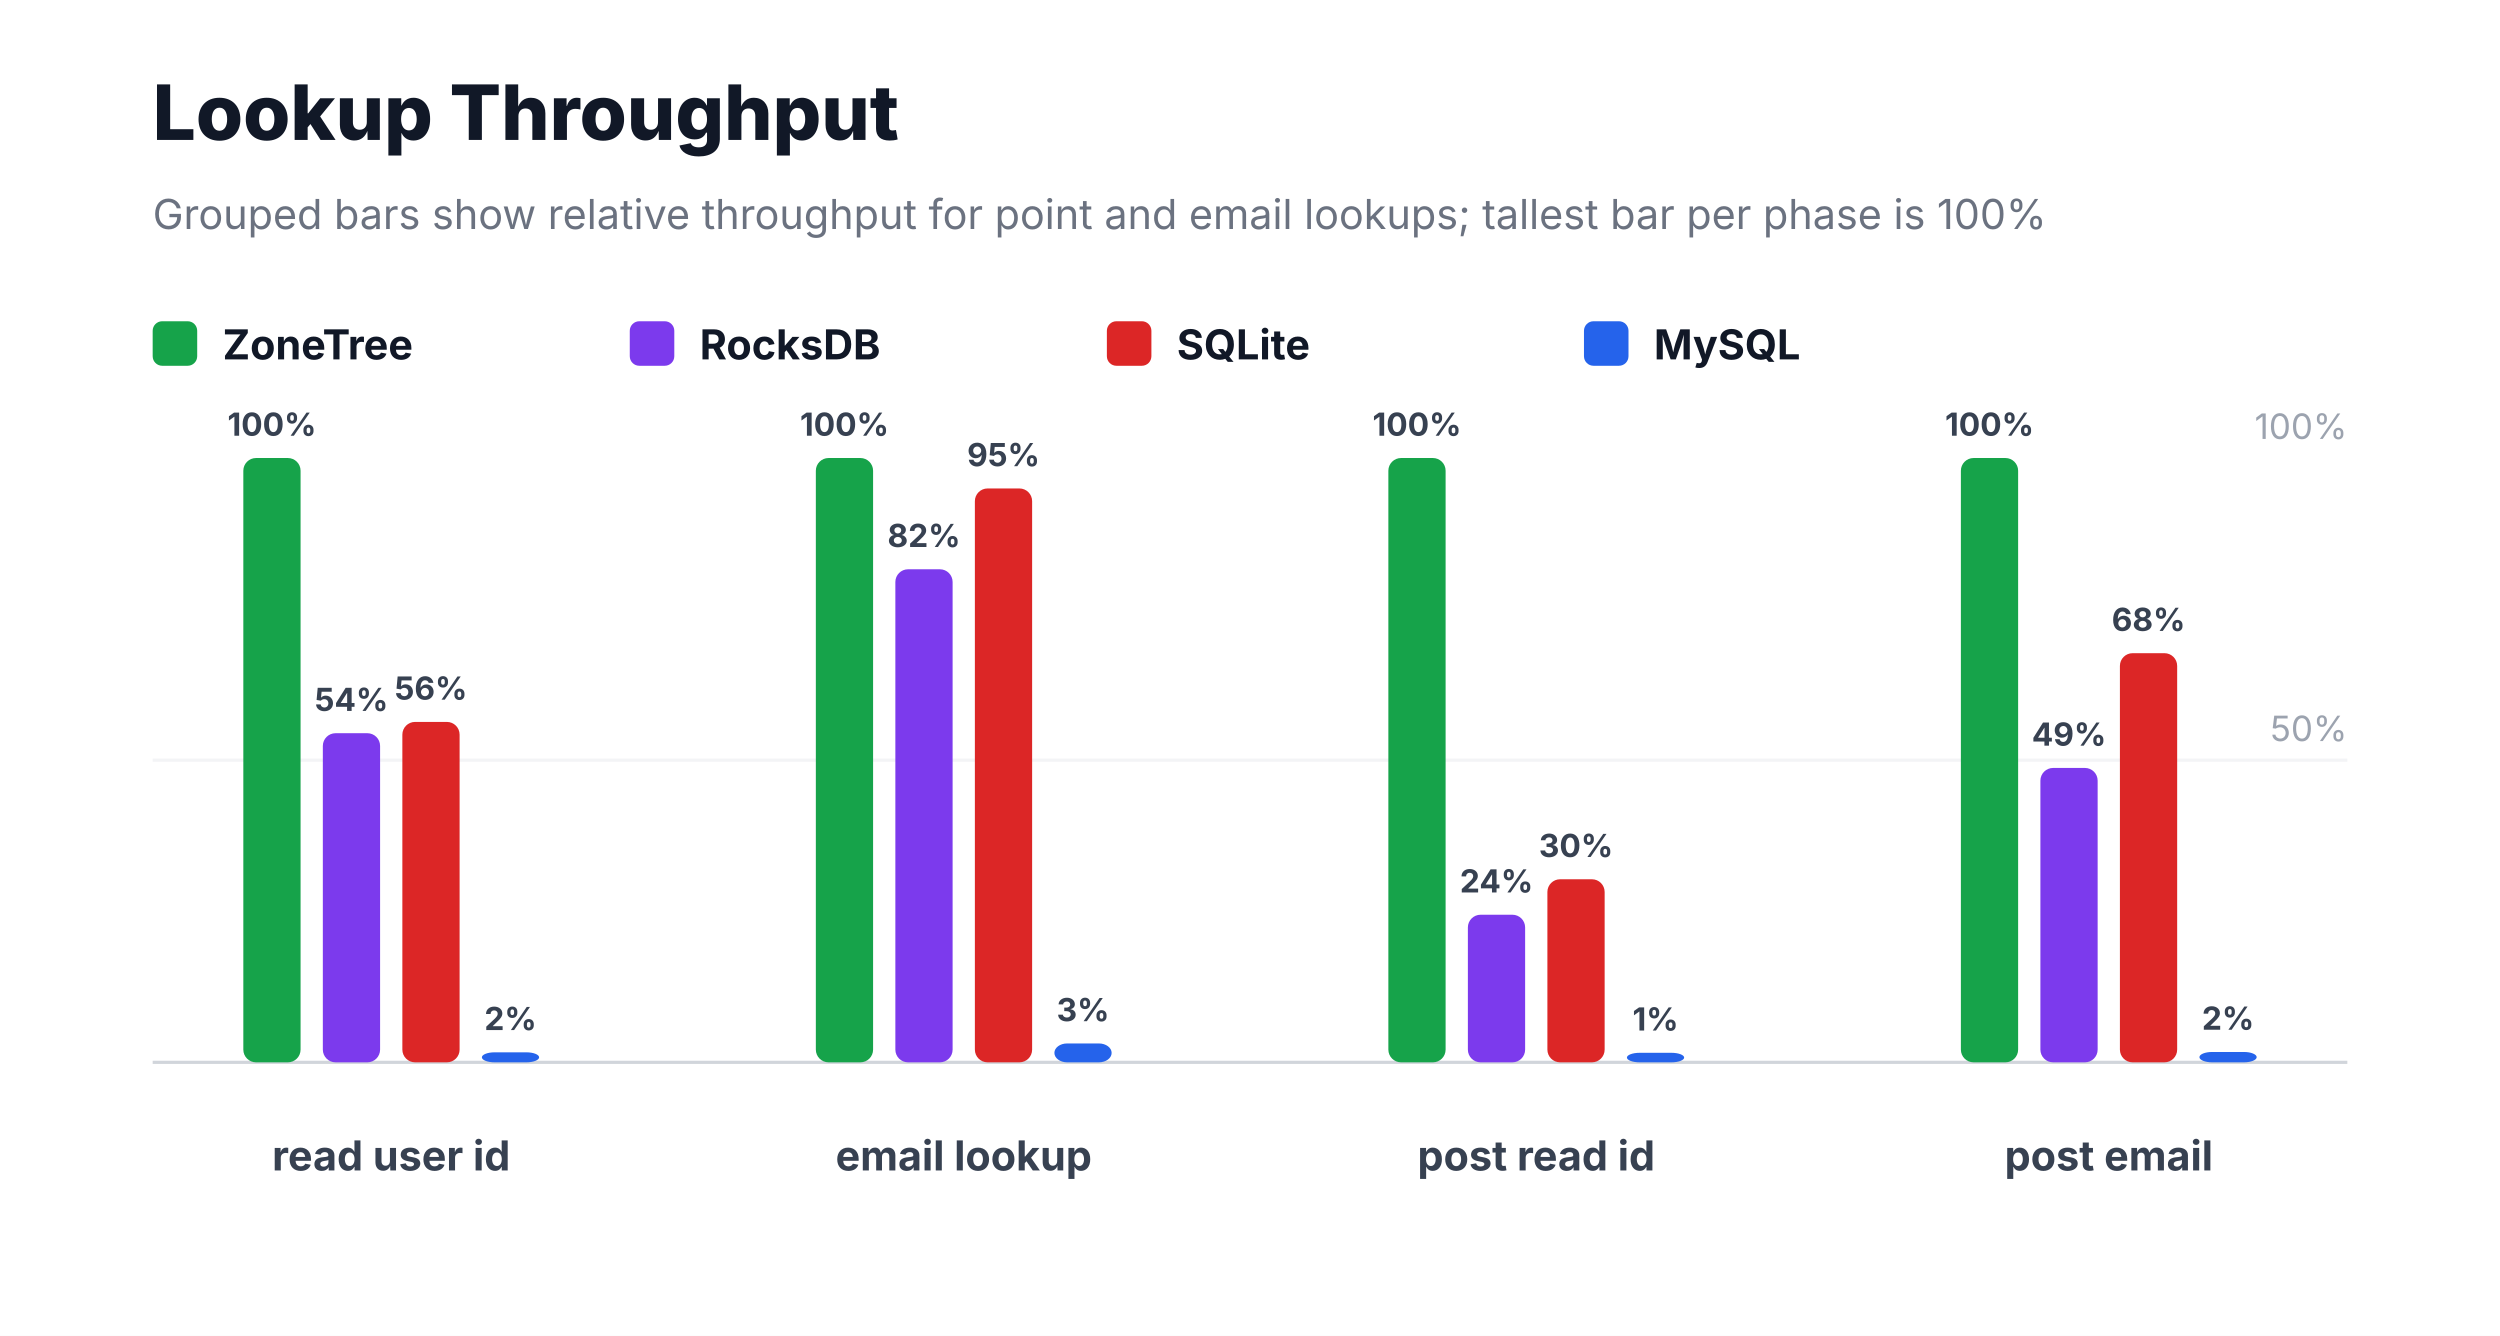
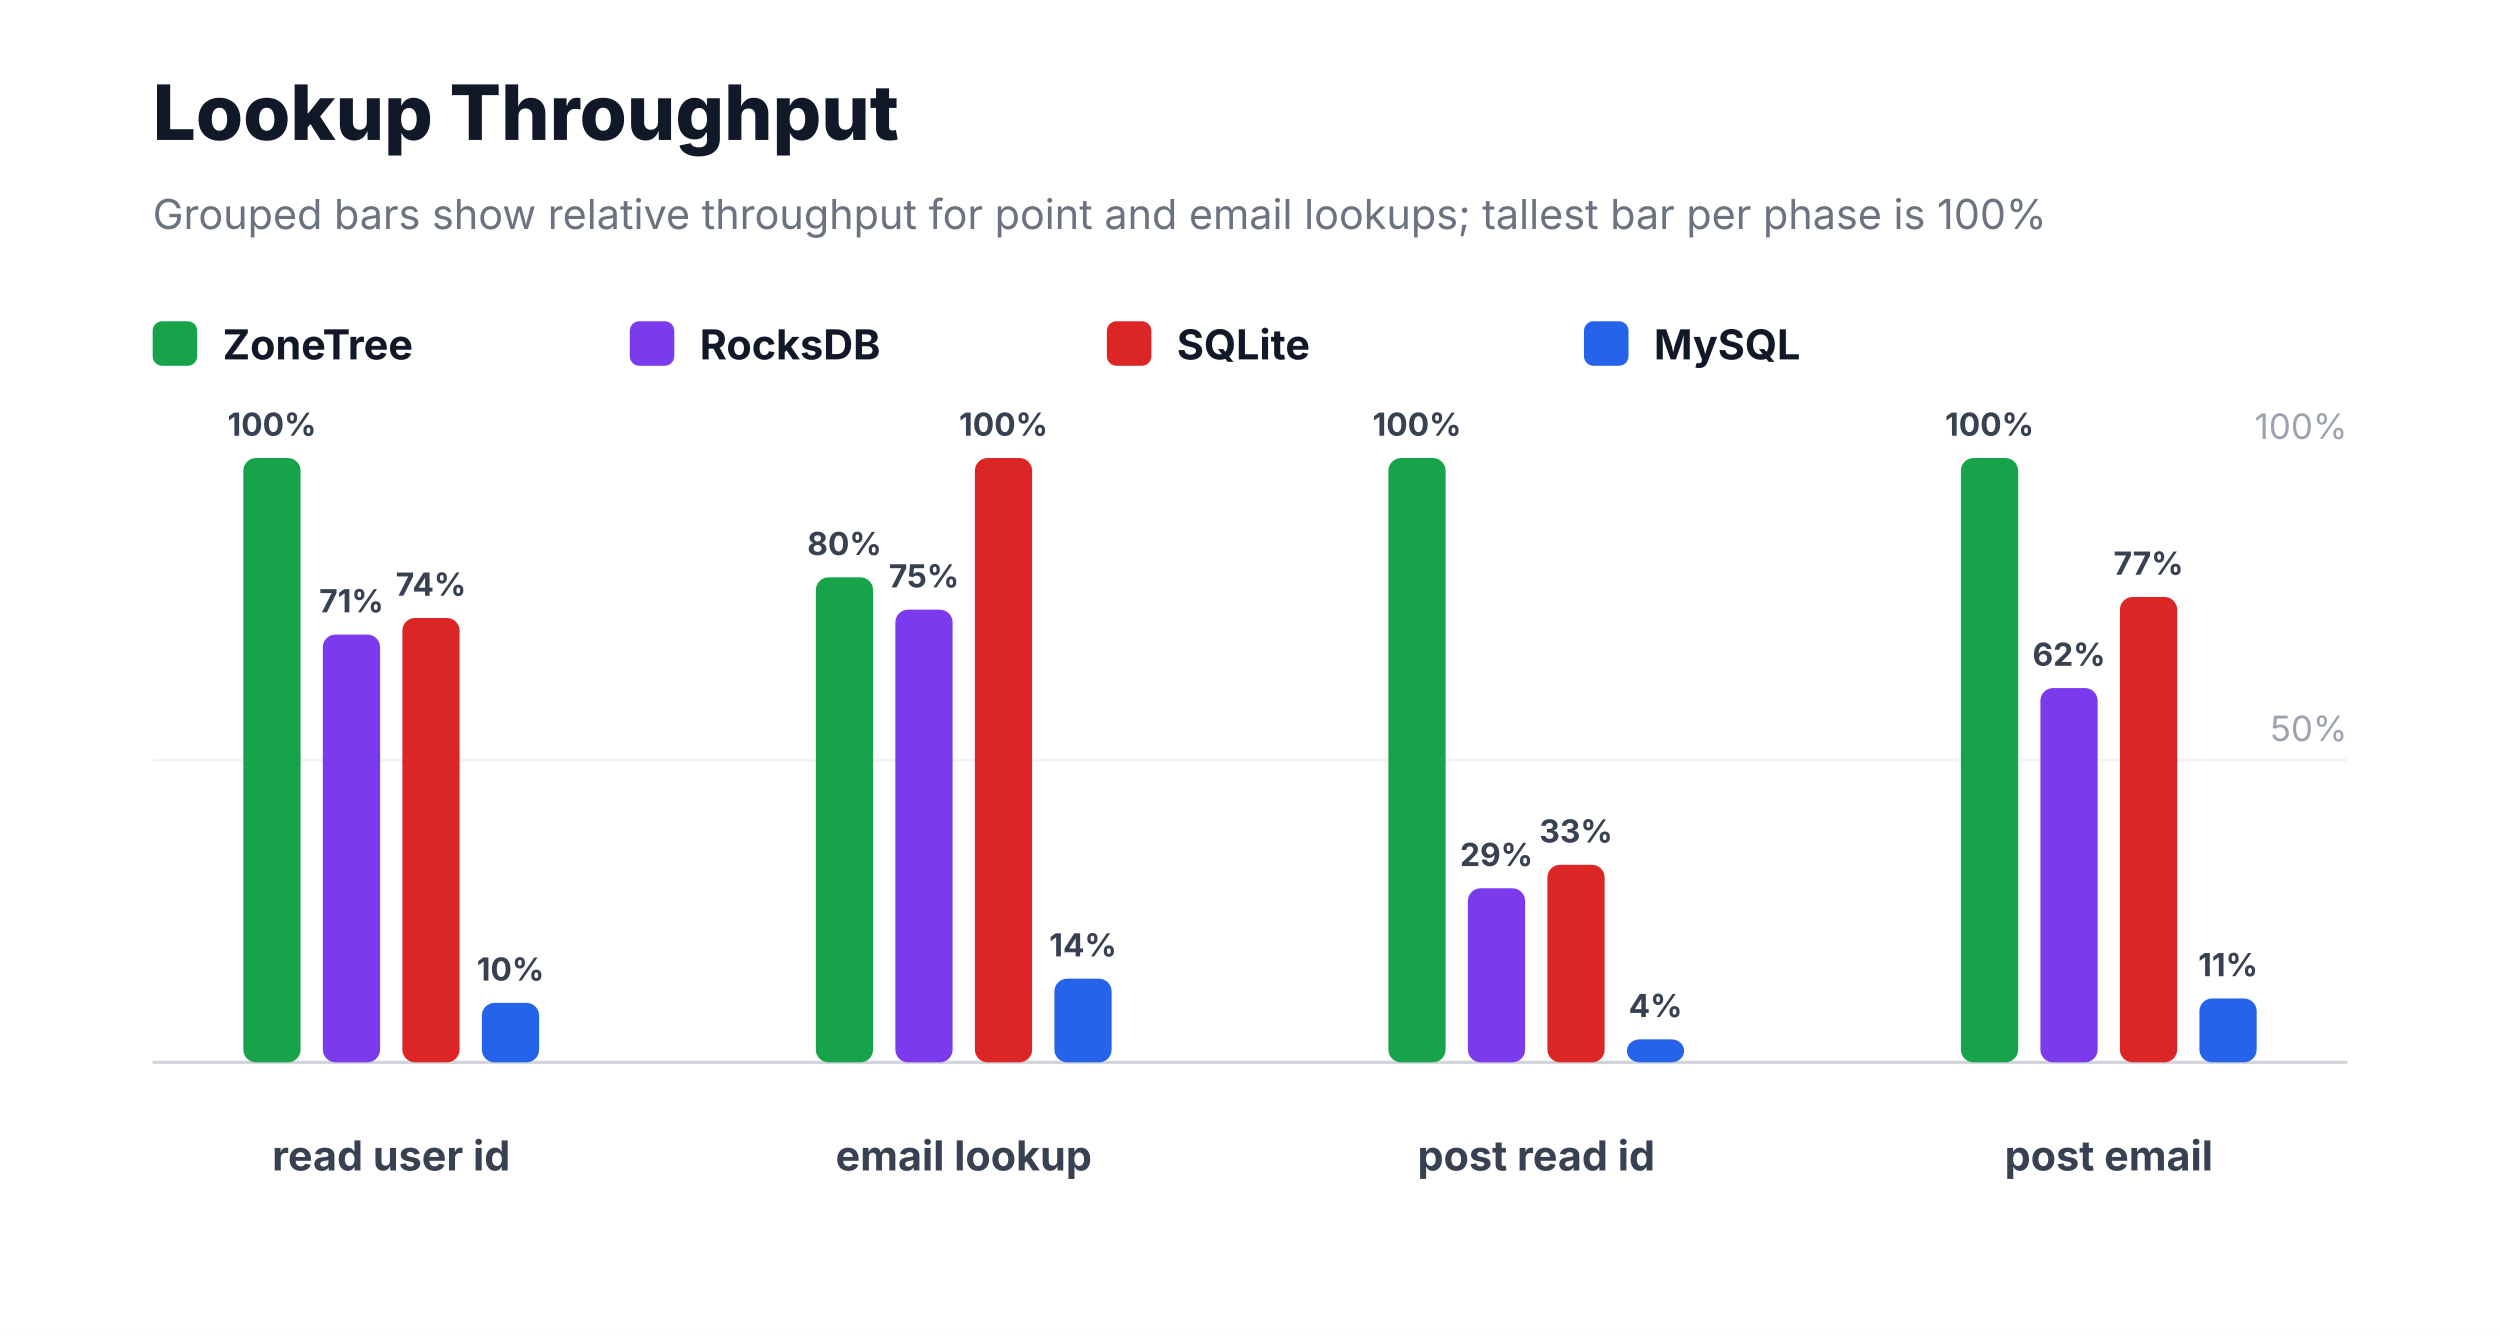
<svg xmlns="http://www.w3.org/2000/svg" width="786" height="420" viewBox="0 0 786 420" role="img" aria-label="Lookup Throughput">
  <style>
    text { font-family: Inter, Segoe UI, Arial, sans-serif; }
  </style>
  <rect width="100%" height="100%" fill="#ffffff" />
  <text x="48" y="44" font-size="24" font-weight="800" fill="#111827">Lookup Throughput</text>
  <text x="48" y="72" font-size="13" fill="#6b7280">Grouped bars show relative throughput for point and email lookups; tallest bar per phase is 100%</text>
  <rect x="48" y="101" width="14" height="14" rx="3" fill="#16a34a" />
  <text x="70" y="113" font-size="13" fill="#111827" text-anchor="start" font-weight="700">ZoneTree</text>
  <rect x="198" y="101" width="14" height="14" rx="3" fill="#7c3aed" />
  <text x="220" y="113" font-size="13" fill="#111827" text-anchor="start" font-weight="700">RocksDB</text>
  <rect x="348" y="101" width="14" height="14" rx="3" fill="#dc2626" />
  <text x="370" y="113" font-size="13" fill="#111827" text-anchor="start" font-weight="700">SQLite</text>
  <rect x="498" y="101" width="14" height="14" rx="3" fill="#2563eb" />
  <text x="520" y="113" font-size="13" fill="#111827" text-anchor="start" font-weight="700">MySQL</text>
  <line x1="48" y1="334" x2="738" y2="334" stroke="#d1d5db" stroke-width="1" />
  <line x1="48" y1="239" x2="738" y2="239" stroke="#f3f4f6" stroke-width="1" />
  <text x="738" y="233" font-size="11" fill="#9ca3af" text-anchor="end" font-weight="400">50%</text>
  <text x="738" y="138" font-size="11" fill="#9ca3af" text-anchor="end" font-weight="400">100%</text>
  <rect x="76.5" y="144" width="18" height="190" rx="4" fill="#16a34a" />
  <text x="85.5" y="137" font-size="10" fill="#374151" text-anchor="middle" font-weight="700">100%</text>
-   <rect x="101.5" y="230.52" width="18" height="103.48" rx="4" fill="#7c3aed" />
-   <text x="110.5" y="223.52" font-size="10" fill="#374151" text-anchor="middle" font-weight="700">54%</text>
-   <rect x="126.5" y="226.97" width="18" height="107.03" rx="4" fill="#dc2626" />
-   <text x="135.5" y="219.97" font-size="10" fill="#374151" text-anchor="middle" font-weight="700">56%</text>
-   <rect x="151.5" y="330.85" width="18" height="3.15" rx="4" fill="#2563eb" />
-   <text x="160.5" y="323.85" font-size="10" fill="#374151" text-anchor="middle" font-weight="700">2%</text>
+   <rect x="101.5" y="199.51" width="18" height="134.49" rx="4" fill="#7c3aed" />
+   <text x="110.5" y="192.51" font-size="10" fill="#374151" text-anchor="middle" font-weight="700">71%</text>
+   <rect x="126.5" y="194.29" width="18" height="139.71" rx="4" fill="#dc2626" />
+   <text x="135.5" y="187.29" font-size="10" fill="#374151" text-anchor="middle" font-weight="700">74%</text>
+   <rect x="151.5" y="315.3" width="18" height="18.7" rx="4" fill="#2563eb" />
+   <text x="160.5" y="308.3" font-size="10" fill="#374151" text-anchor="middle" font-weight="700">10%</text>
  <text x="123" y="368" font-size="13" fill="#374151" text-anchor="middle" font-weight="700">read user id</text>
-   <rect x="256.5" y="144" width="18" height="190" rx="4" fill="#16a34a" />
-   <text x="265.5" y="137" font-size="10" fill="#374151" text-anchor="middle" font-weight="700">100%</text>
-   <rect x="281.5" y="178.98" width="18" height="155.02" rx="4" fill="#7c3aed" />
-   <text x="290.5" y="171.98" font-size="10" fill="#374151" text-anchor="middle" font-weight="700">82%</text>
-   <rect x="306.5" y="153.57" width="18" height="180.43" rx="4" fill="#dc2626" />
-   <text x="315.5" y="146.57" font-size="10" fill="#374151" text-anchor="middle" font-weight="700">95%</text>
-   <rect x="331.5" y="328.06" width="18" height="5.94" rx="4" fill="#2563eb" />
-   <text x="340.5" y="321.06" font-size="10" fill="#374151" text-anchor="middle" font-weight="700">3%</text>
+   <rect x="256.5" y="181.51" width="18" height="152.49" rx="4" fill="#16a34a" />
+   <text x="265.5" y="174.51" font-size="10" fill="#374151" text-anchor="middle" font-weight="700">80%</text>
+   <rect x="281.5" y="191.68" width="18" height="142.32" rx="4" fill="#7c3aed" />
+   <text x="290.5" y="184.68" font-size="10" fill="#374151" text-anchor="middle" font-weight="700">75%</text>
+   <rect x="306.5" y="144" width="18" height="190" rx="4" fill="#dc2626" />
+   <text x="315.5" y="137" font-size="10" fill="#374151" text-anchor="middle" font-weight="700">100%</text>
+   <rect x="331.5" y="307.7" width="18" height="26.3" rx="4" fill="#2563eb" />
+   <text x="340.5" y="300.7" font-size="10" fill="#374151" text-anchor="middle" font-weight="700">14%</text>
  <text x="303" y="368" font-size="13" fill="#374151" text-anchor="middle" font-weight="700">email lookup</text>
  <rect x="436.5" y="144" width="18" height="190" rx="4" fill="#16a34a" />
  <text x="445.5" y="137" font-size="10" fill="#374151" text-anchor="middle" font-weight="700">100%</text>
-   <rect x="461.5" y="287.59" width="18" height="46.41" rx="4" fill="#7c3aed" />
-   <text x="470.5" y="280.59" font-size="10" fill="#374151" text-anchor="middle" font-weight="700">24%</text>
-   <rect x="486.5" y="276.44" width="18" height="57.56" rx="4" fill="#dc2626" />
-   <text x="495.5" y="269.44" font-size="10" fill="#374151" text-anchor="middle" font-weight="700">30%</text>
-   <rect x="511.5" y="331" width="18" height="3" rx="4" fill="#2563eb" />
-   <text x="520.5" y="324" font-size="10" fill="#374151" text-anchor="middle" font-weight="700">1%</text>
+   <rect x="461.5" y="279.28" width="18" height="54.72" rx="4" fill="#7c3aed" />
+   <text x="470.5" y="272.28" font-size="10" fill="#374151" text-anchor="middle" font-weight="700">29%</text>
+   <rect x="486.5" y="271.89" width="18" height="62.11" rx="4" fill="#dc2626" />
+   <text x="495.5" y="264.89" font-size="10" fill="#374151" text-anchor="middle" font-weight="700">33%</text>
+   <rect x="511.5" y="326.77" width="18" height="7.23" rx="4" fill="#2563eb" />
+   <text x="520.5" y="319.77" font-size="10" fill="#374151" text-anchor="middle" font-weight="700">4%</text>
  <text x="483" y="368" font-size="13" fill="#374151" text-anchor="middle" font-weight="700">post read id</text>
  <rect x="616.5" y="144" width="18" height="190" rx="4" fill="#16a34a" />
  <text x="625.5" y="137" font-size="10" fill="#374151" text-anchor="middle" font-weight="700">100%</text>
-   <rect x="641.5" y="241.44" width="18" height="92.56" rx="4" fill="#7c3aed" />
-   <text x="650.5" y="234.44" font-size="10" fill="#374151" text-anchor="middle" font-weight="700">49%</text>
-   <rect x="666.5" y="205.36" width="18" height="128.64" rx="4" fill="#dc2626" />
-   <text x="675.5" y="198.36" font-size="10" fill="#374151" text-anchor="middle" font-weight="700">68%</text>
-   <rect x="691.5" y="330.74" width="18" height="3.26" rx="4" fill="#2563eb" />
-   <text x="700.5" y="323.74" font-size="10" fill="#374151" text-anchor="middle" font-weight="700">2%</text>
+   <rect x="641.5" y="216.32" width="18" height="117.68" rx="4" fill="#7c3aed" />
+   <text x="650.5" y="209.32" font-size="10" fill="#374151" text-anchor="middle" font-weight="700">62%</text>
+   <rect x="666.5" y="187.69" width="18" height="146.31" rx="4" fill="#dc2626" />
+   <text x="675.5" y="180.69" font-size="10" fill="#374151" text-anchor="middle" font-weight="700">77%</text>
+   <rect x="691.5" y="313.91" width="18" height="20.09" rx="4" fill="#2563eb" />
+   <text x="700.5" y="306.91" font-size="10" fill="#374151" text-anchor="middle" font-weight="700">11%</text>
  <text x="663" y="368" font-size="13" fill="#374151" text-anchor="middle" font-weight="700">post email</text>
</svg>
